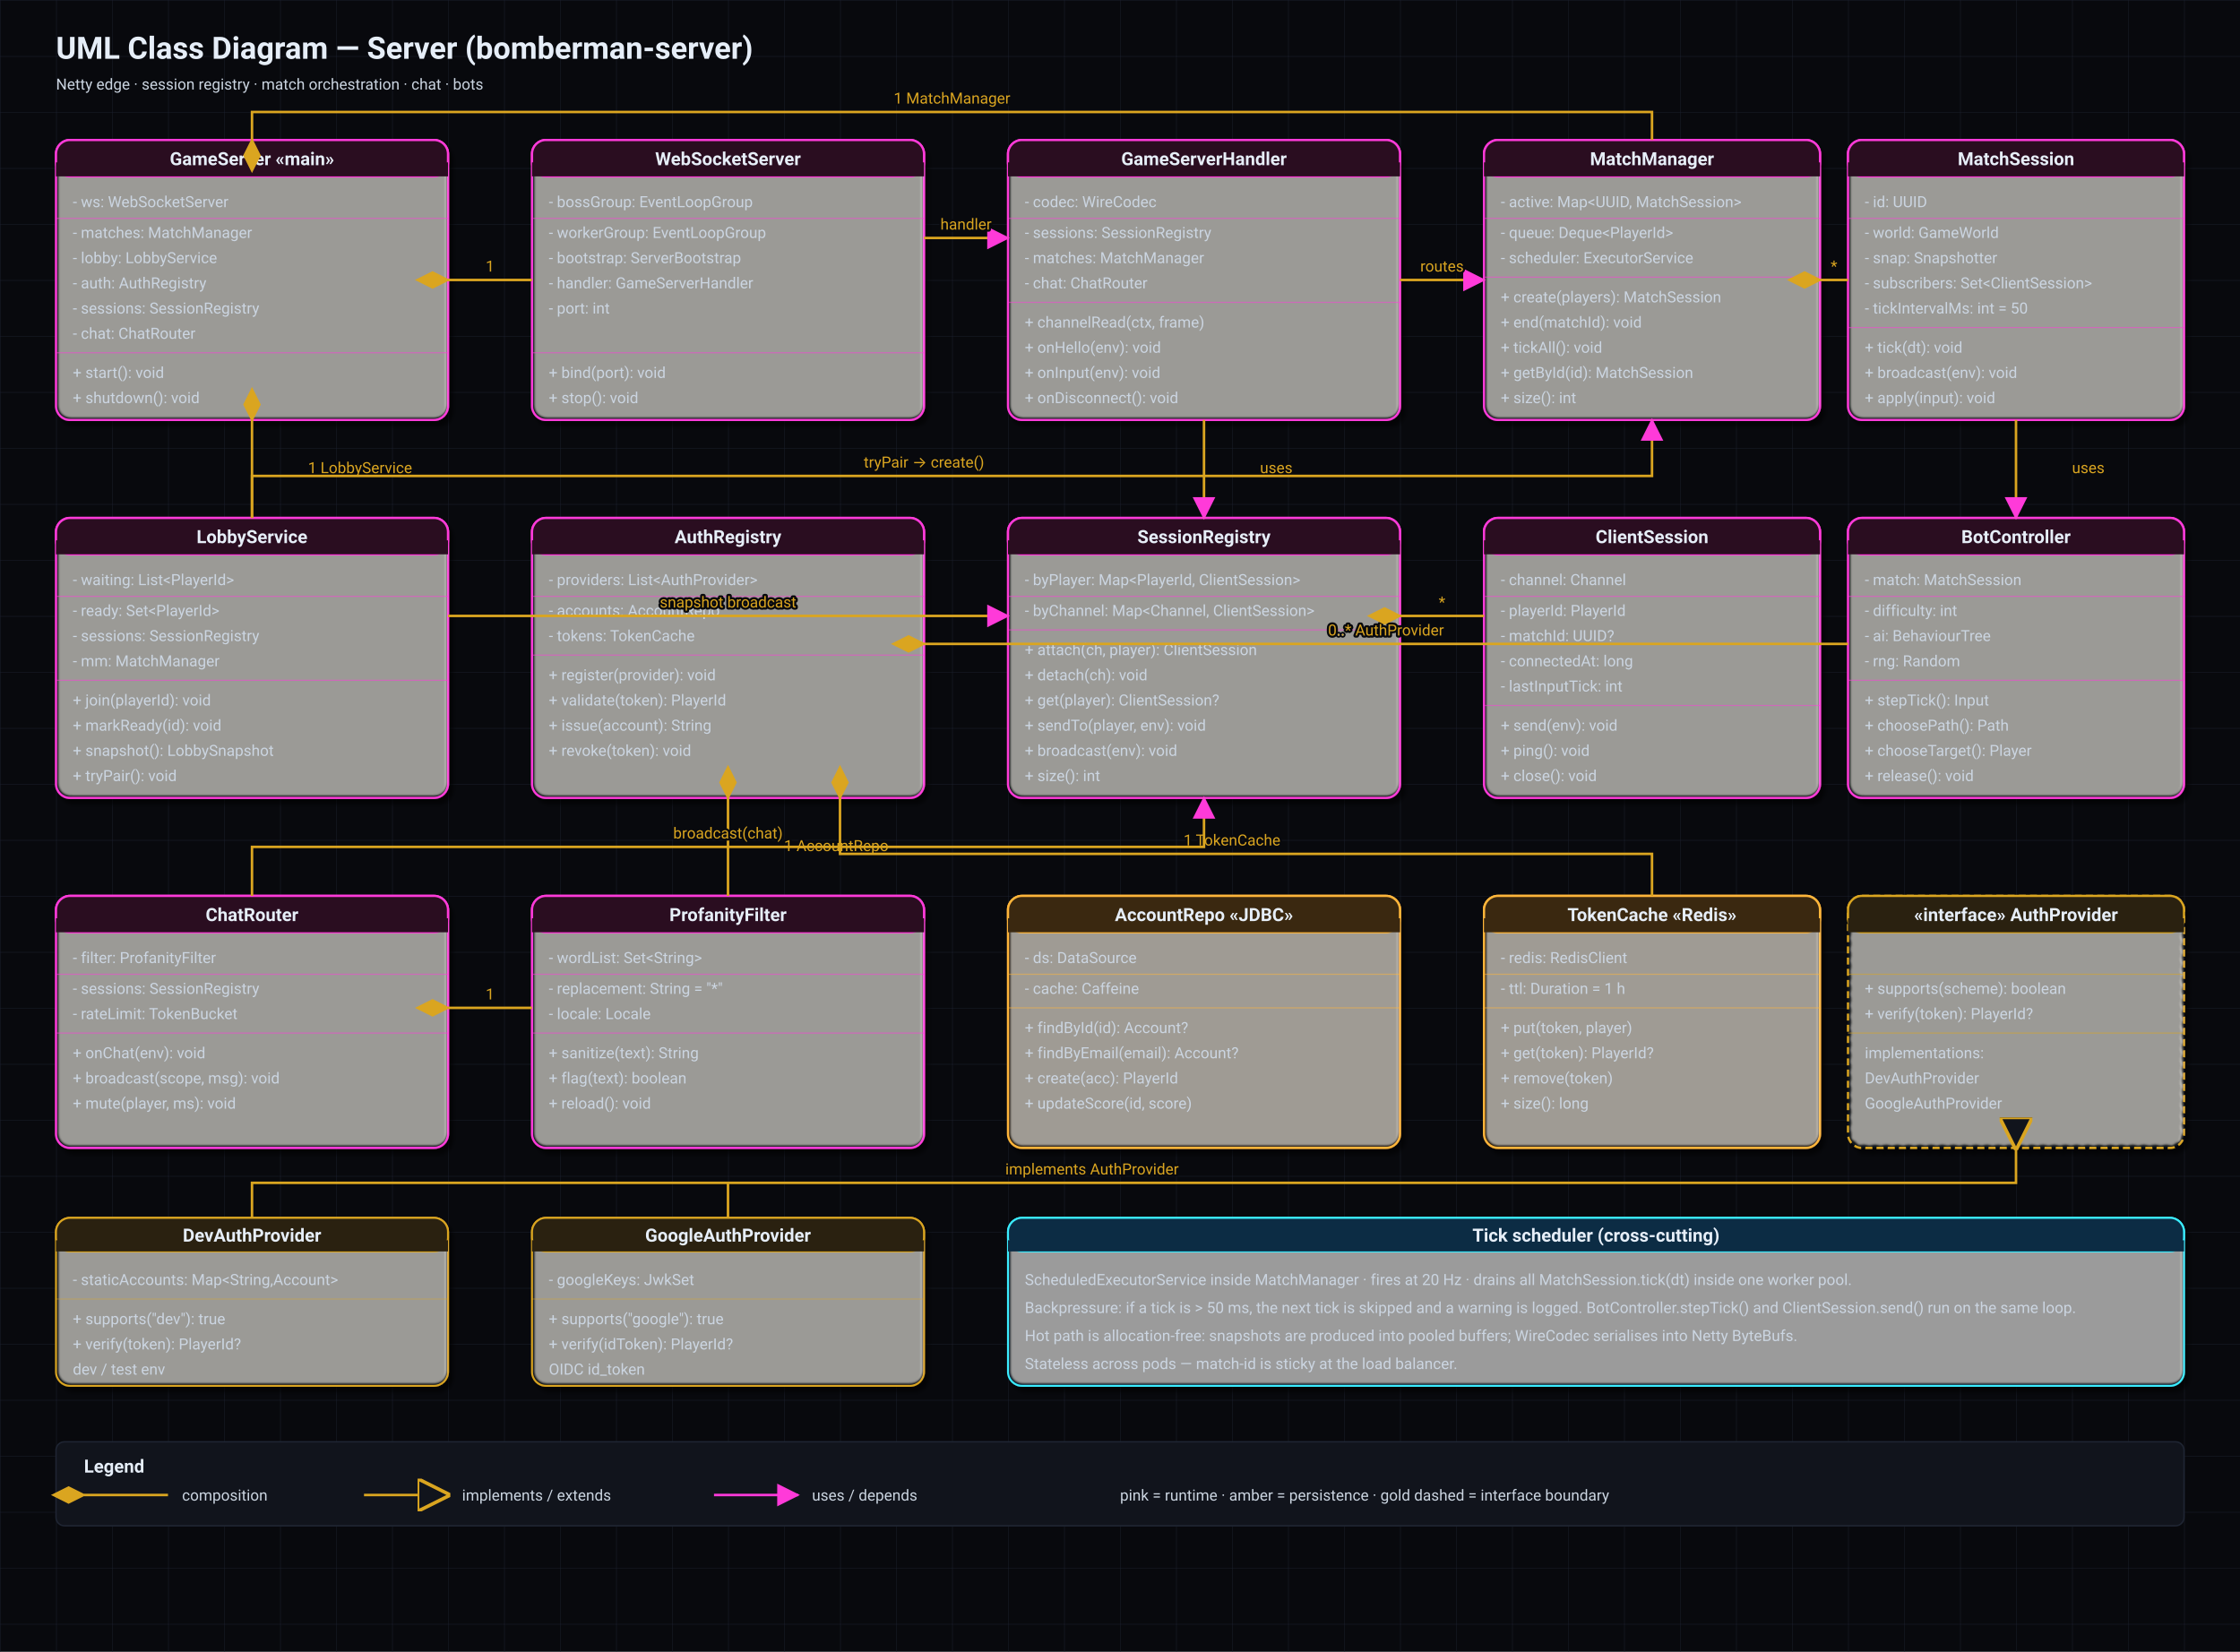
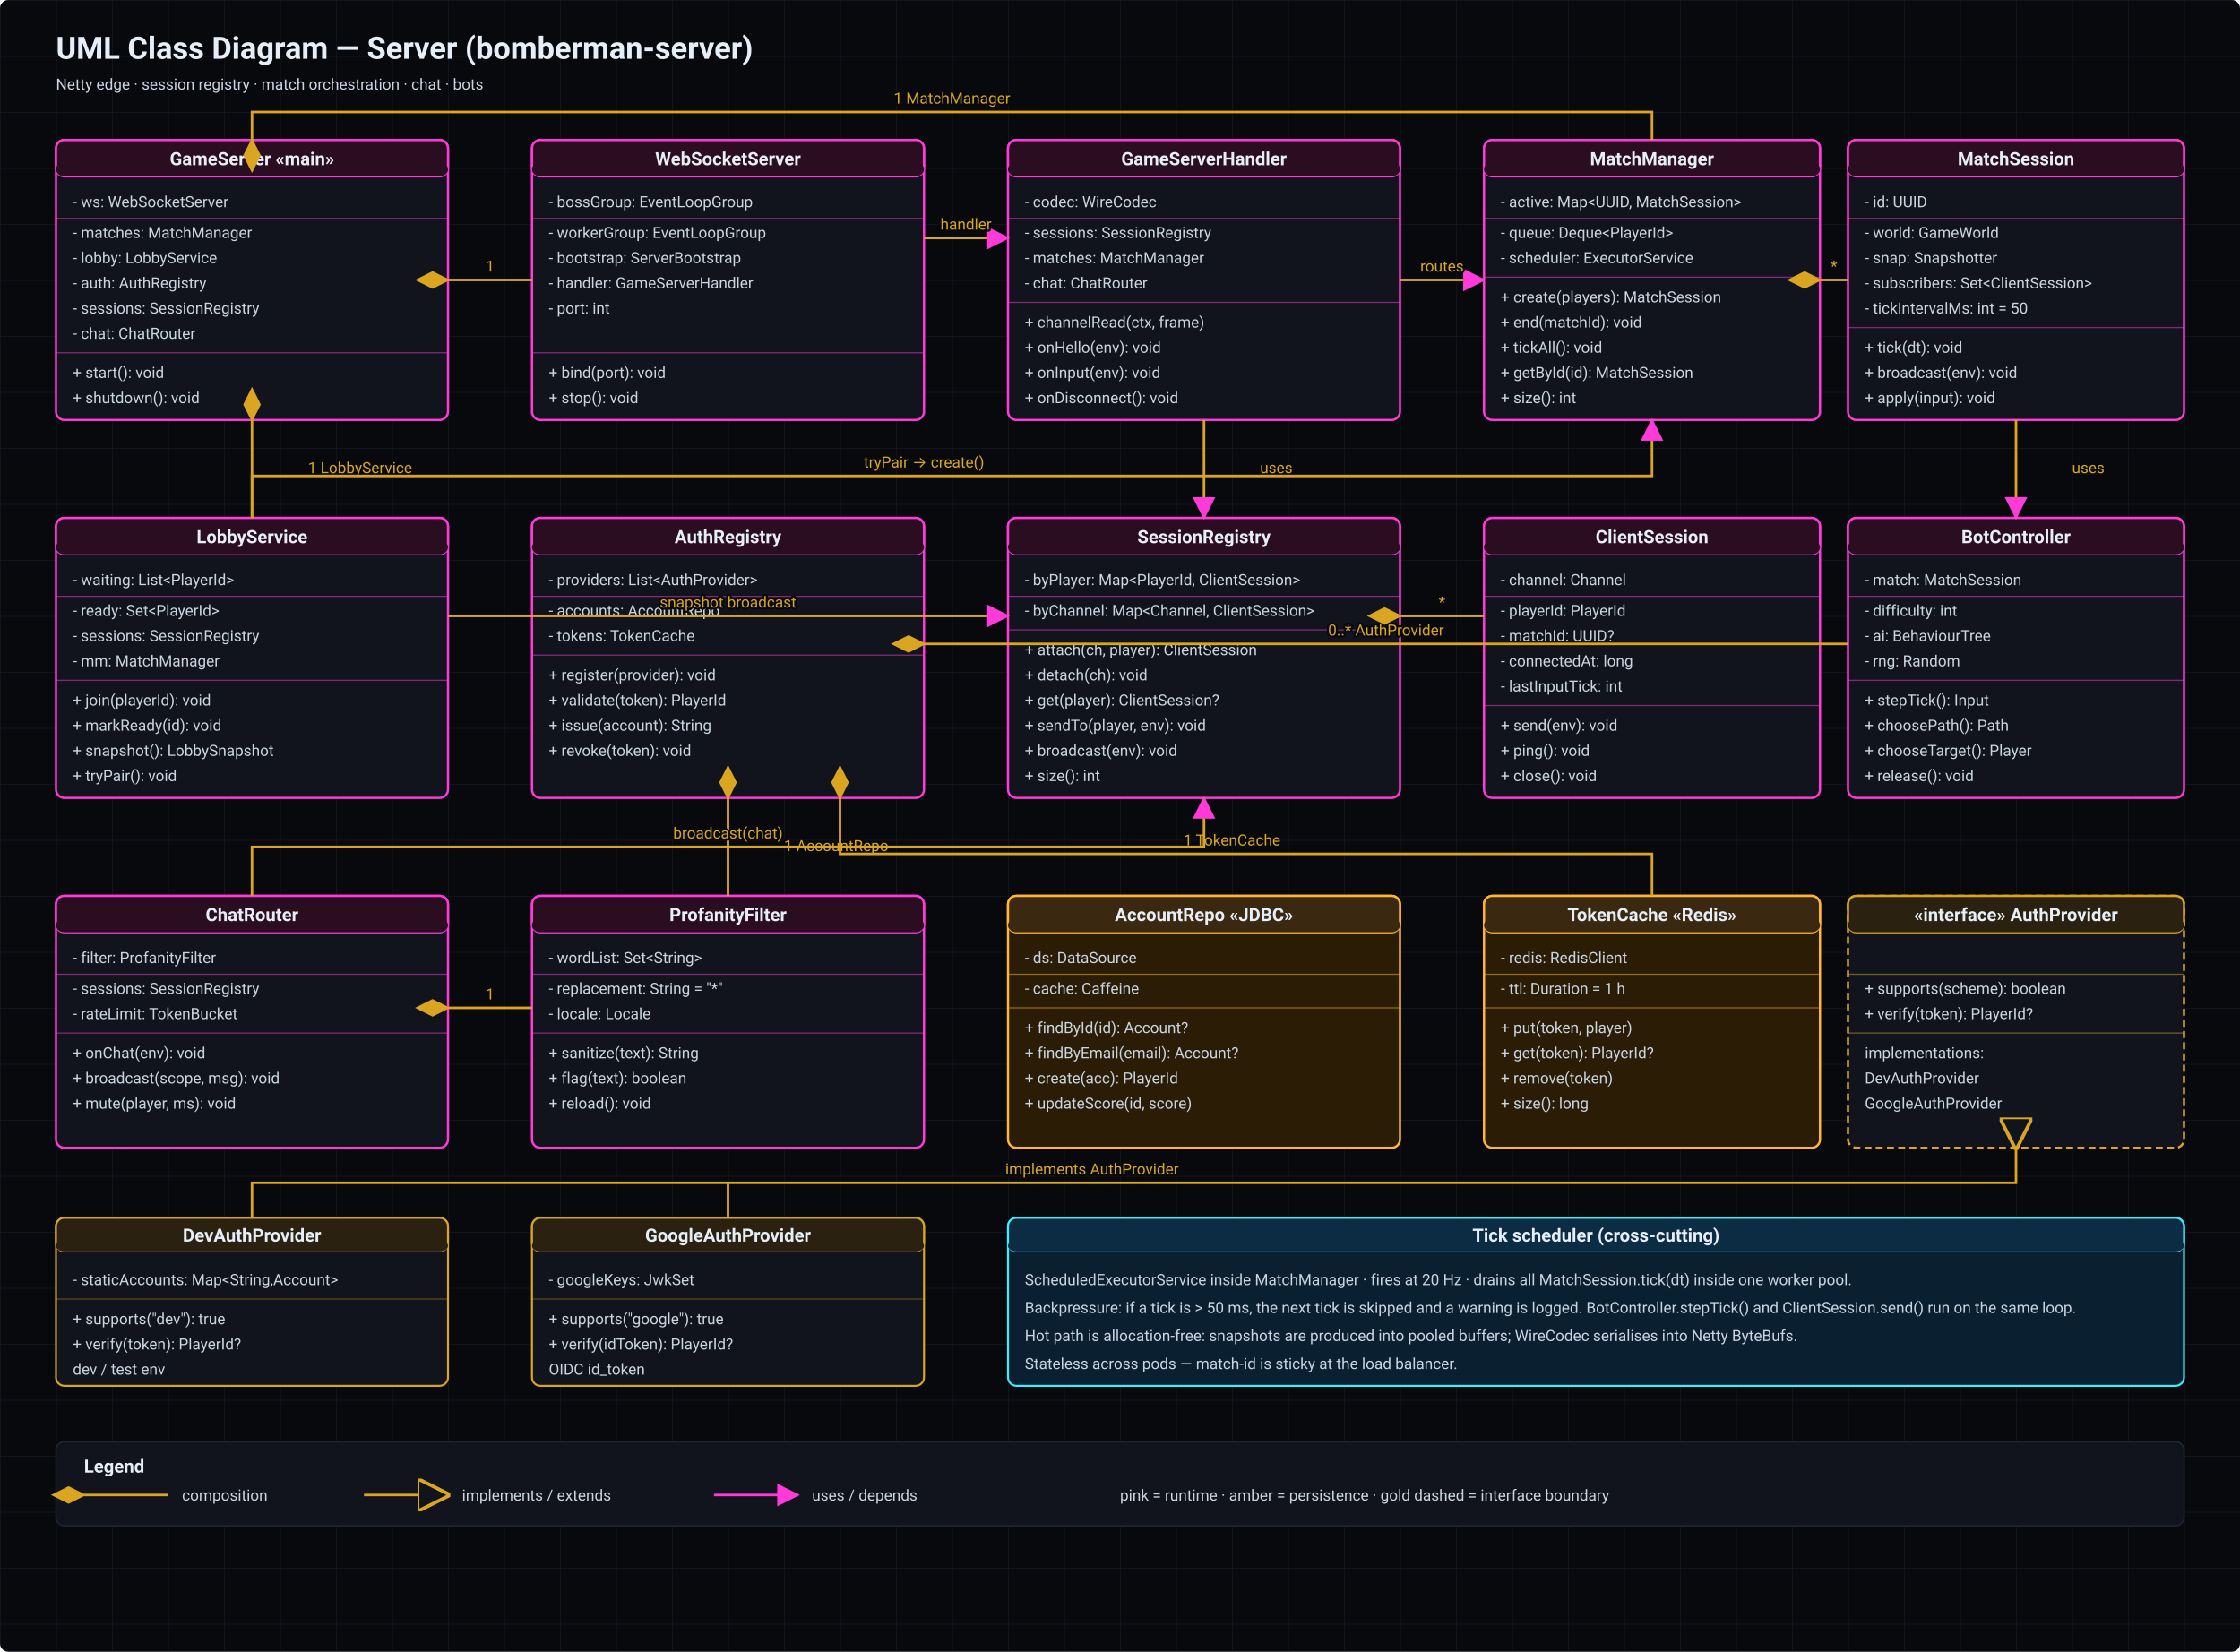
<svg xmlns="http://www.w3.org/2000/svg" viewBox="0 0 1600 1180" preserveAspectRatio="xMidYMid meet" role="img" aria-labelledby="title desc">
+   <style>
+     rect { rx: 6; ry: 6; }
+     text { font-family: -apple-system, "Segoe UI", Roboto, sans-serif; fill: #e8eef8; }
+     .ttl { font-weight: 700; font-size: 14px; }
+     .sub { font-size: 12px; fill: #9aa6b8; }
+     .edge { font-size: 11px; fill: #c5cbd6; }
+   </style>
  <defs>
-     <filter id="bx-3d-bevel" x="-10%" y="-10%" width="120%" height="120%">
-       <feGaussianBlur in="SourceAlpha" stdDeviation="1.5" result="blur" />
-       <feOffset in="blur" dx="3" dy="4" result="dropshadowAlpha" />
-       <feFlood flood-color="#000" flood-opacity="0.55" />
-       <feComposite in2="dropshadowAlpha" operator="in" result="dropshadow" />
-       <feSpecularLighting in="blur" surfaceScale="2.4" specularConstant="0.55" specularExponent="22" lighting-color="#fff8e7" result="specOut">
-         <feDistantLight azimuth="-45" elevation="65" />
-       </feSpecularLighting>
-       <feComposite in="specOut" in2="SourceAlpha" operator="in" result="specOut2" />
-       <feComposite in="SourceGraphic" in2="specOut2" operator="arithmetic" k1="0" k2="1" k3="1" k4="0" result="litPaint" />
-       <feMerge>
-         <feMergeNode in="dropshadow" />
-         <feMergeNode in="litPaint" />
-       </feMerge>
-     </filter>
    <pattern id="grid" width="40" height="40" patternUnits="userSpaceOnUse">
      <path d="M 40 0 L 0 0 0 40" fill="none" stroke="#1f2533" stroke-width="0.5" />
    </pattern>
    <marker id="arrCyan" viewBox="0 0 12 12" refX="11" refY="6" markerWidth="9" markerHeight="9" orient="auto-start-reverse">
      <path d="M0,0 L12,6 L0,12 z" fill="#3aedff" />
    </marker>
    <marker id="arrPink" viewBox="0 0 12 12" refX="11" refY="6" markerWidth="9" markerHeight="9" orient="auto-start-reverse">
      <path d="M0,0 L12,6 L0,12 z" fill="#ff3ad9" />
    </marker>
    <marker id="arrInherit" viewBox="0 0 14 14" refX="13" refY="7" markerWidth="13" markerHeight="13" orient="auto">
      <path d="M0,0 L14,7 L0,14 z" fill="#11141c" stroke="#daa520" stroke-width="1.5" />
    </marker>
    <marker id="arrCompose" viewBox="0 0 16 8" refX="15" refY="4" markerWidth="14" markerHeight="8" orient="auto">
      <path d="M0,4 L8,0 L16,4 L8,8 z" fill="#daa520" />
    </marker>
  </defs>
  <style>
    text { fill: #e6eef8; font-family: -apple-system, "Segoe UI", Roboto, sans-serif; }
    .title { font-weight: 700; font-size: 22px; }
    .ttl { font-weight: 700; font-size: 13px; }
    .sub { font-size: 11px; fill: #cbd5e1; }
    .edge { font-size: 11px; fill: #daa520; paint-order: stroke; stroke: #08090d; stroke-width: 3px; stroke-linejoin: round; }
    .conn { fill: none; stroke-width: 1.8; stroke: #daa520; }
  </style>
  <rect x="0" y="0" width="1600" height="1180" fill="#08090d" />
  <rect x="0" y="0" width="1600" height="1180" fill="url(#grid)" />
  <text x="40" y="42" class="title" fill="#daa520">UML Class Diagram — Server (bomberman-server)</text>
  <text x="40" y="64" class="sub">Netty edge · session registry · match orchestration · chat · bots</text>
-   <rect x="40" y="100" width="280" height="200" rx="10" fill="#11141c" stroke="#ff3ad9" stroke-width="1.6" filter="url(#bx-3d-bevel)" />
+   <rect x="40" y="100" width="280" height="200" rx="10" fill="#11141c" stroke="#ff3ad9" stroke-width="1.6" />
  <rect x="40" y="100" width="280" height="26" rx="10" fill="#2a0d20" stroke="#ff3ad9" stroke-width="1.6" />
  <rect x="40" y="116" width="280" height="10" fill="#2a0d20" />
  <text x="180" y="118" text-anchor="middle" class="ttl" fill="#ff3ad9">GameServer  «main»</text>
  <line x1="40" y1="156" x2="320" y2="156" stroke="#ff3ad9" stroke-width="0.8" opacity="0.5" />
  <text x="52" y="148" class="sub">- ws: WebSocketServer</text>
  <text x="52" y="170" class="sub">- matches: MatchManager</text>
  <text x="52" y="188" class="sub">- lobby: LobbyService</text>
  <text x="52" y="206" class="sub">- auth: AuthRegistry</text>
  <text x="52" y="224" class="sub">- sessions: SessionRegistry</text>
  <text x="52" y="242" class="sub">- chat: ChatRouter</text>
  <line x1="40" y1="252" x2="320" y2="252" stroke="#ff3ad9" stroke-width="0.8" opacity="0.5" />
  <text x="52" y="270" class="sub">+ start(): void</text>
  <text x="52" y="288" class="sub">+ shutdown(): void</text>
-   <rect x="380" y="100" width="280" height="200" rx="10" fill="#11141c" stroke="#ff3ad9" stroke-width="1.6" filter="url(#bx-3d-bevel)" />
+   <rect x="380" y="100" width="280" height="200" rx="10" fill="#11141c" stroke="#ff3ad9" stroke-width="1.6" />
  <rect x="380" y="100" width="280" height="26" rx="10" fill="#2a0d20" stroke="#ff3ad9" stroke-width="1.6" />
  <rect x="380" y="116" width="280" height="10" fill="#2a0d20" />
  <text x="520" y="118" text-anchor="middle" class="ttl" fill="#ff3ad9">WebSocketServer</text>
  <line x1="380" y1="156" x2="660" y2="156" stroke="#ff3ad9" stroke-width="0.8" opacity="0.5" />
  <text x="392" y="148" class="sub">- bossGroup: EventLoopGroup</text>
  <text x="392" y="170" class="sub">- workerGroup: EventLoopGroup</text>
  <text x="392" y="188" class="sub">- bootstrap: ServerBootstrap</text>
  <text x="392" y="206" class="sub">- handler: GameServerHandler</text>
  <text x="392" y="224" class="sub">- port: int</text>
  <line x1="380" y1="252" x2="660" y2="252" stroke="#ff3ad9" stroke-width="0.8" opacity="0.5" />
  <text x="392" y="270" class="sub">+ bind(port): void</text>
  <text x="392" y="288" class="sub">+ stop(): void</text>
-   <rect x="720" y="100" width="280" height="200" rx="10" fill="#11141c" stroke="#ff3ad9" stroke-width="1.6" filter="url(#bx-3d-bevel)" />
+   <rect x="720" y="100" width="280" height="200" rx="10" fill="#11141c" stroke="#ff3ad9" stroke-width="1.6" />
  <rect x="720" y="100" width="280" height="26" rx="10" fill="#2a0d20" stroke="#ff3ad9" stroke-width="1.6" />
  <rect x="720" y="116" width="280" height="10" fill="#2a0d20" />
  <text x="860" y="118" text-anchor="middle" class="ttl" fill="#ff3ad9">GameServerHandler</text>
  <line x1="720" y1="156" x2="1000" y2="156" stroke="#ff3ad9" stroke-width="0.8" opacity="0.5" />
  <text x="732" y="148" class="sub">- codec: WireCodec</text>
  <text x="732" y="170" class="sub">- sessions: SessionRegistry</text>
  <text x="732" y="188" class="sub">- matches: MatchManager</text>
  <text x="732" y="206" class="sub">- chat: ChatRouter</text>
  <line x1="720" y1="216" x2="1000" y2="216" stroke="#ff3ad9" stroke-width="0.8" opacity="0.5" />
  <text x="732" y="234" class="sub">+ channelRead(ctx, frame)</text>
  <text x="732" y="252" class="sub">+ onHello(env): void</text>
  <text x="732" y="270" class="sub">+ onInput(env): void</text>
  <text x="732" y="288" class="sub">+ onDisconnect(): void</text>
-   <rect x="1060" y="100" width="240" height="200" rx="10" fill="#11141c" stroke="#ff3ad9" stroke-width="1.6" filter="url(#bx-3d-bevel)" />
+   <rect x="1060" y="100" width="240" height="200" rx="10" fill="#11141c" stroke="#ff3ad9" stroke-width="1.6" />
  <rect x="1060" y="100" width="240" height="26" rx="10" fill="#2a0d20" stroke="#ff3ad9" stroke-width="1.6" />
  <rect x="1060" y="116" width="240" height="10" fill="#2a0d20" />
  <text x="1180" y="118" text-anchor="middle" class="ttl" fill="#ff3ad9">MatchManager</text>
  <line x1="1060" y1="156" x2="1300" y2="156" stroke="#ff3ad9" stroke-width="0.8" opacity="0.5" />
  <text x="1072" y="148" class="sub">- active: Map&lt;UUID, MatchSession&gt;</text>
  <text x="1072" y="170" class="sub">- queue: Deque&lt;PlayerId&gt;</text>
  <text x="1072" y="188" class="sub">- scheduler: ExecutorService</text>
  <line x1="1060" y1="198" x2="1300" y2="198" stroke="#ff3ad9" stroke-width="0.8" opacity="0.5" />
  <text x="1072" y="216" class="sub">+ create(players): MatchSession</text>
  <text x="1072" y="234" class="sub">+ end(matchId): void</text>
  <text x="1072" y="252" class="sub">+ tickAll(): void</text>
  <text x="1072" y="270" class="sub">+ getById(id): MatchSession</text>
  <text x="1072" y="288" class="sub">+ size(): int</text>
-   <rect x="1320" y="100" width="240" height="200" rx="10" fill="#11141c" stroke="#ff3ad9" stroke-width="1.6" filter="url(#bx-3d-bevel)" />
+   <rect x="1320" y="100" width="240" height="200" rx="10" fill="#11141c" stroke="#ff3ad9" stroke-width="1.6" />
  <rect x="1320" y="100" width="240" height="26" rx="10" fill="#2a0d20" stroke="#ff3ad9" stroke-width="1.6" />
  <rect x="1320" y="116" width="240" height="10" fill="#2a0d20" />
  <text x="1440" y="118" text-anchor="middle" class="ttl" fill="#ff3ad9">MatchSession</text>
  <line x1="1320" y1="156" x2="1560" y2="156" stroke="#ff3ad9" stroke-width="0.8" opacity="0.5" />
  <text x="1332" y="148" class="sub">- id: UUID</text>
  <text x="1332" y="170" class="sub">- world: GameWorld</text>
  <text x="1332" y="188" class="sub">- snap: Snapshotter</text>
  <text x="1332" y="206" class="sub">- subscribers: Set&lt;ClientSession&gt;</text>
  <text x="1332" y="224" class="sub">- tickIntervalMs: int = 50</text>
  <line x1="1320" y1="234" x2="1560" y2="234" stroke="#ff3ad9" stroke-width="0.8" opacity="0.5" />
  <text x="1332" y="252" class="sub">+ tick(dt): void</text>
  <text x="1332" y="270" class="sub">+ broadcast(env): void</text>
  <text x="1332" y="288" class="sub">+ apply(input): void</text>
-   <rect x="40" y="370" width="280" height="200" rx="10" fill="#11141c" stroke="#ff3ad9" stroke-width="1.6" filter="url(#bx-3d-bevel)" />
+   <rect x="40" y="370" width="280" height="200" rx="10" fill="#11141c" stroke="#ff3ad9" stroke-width="1.6" />
  <rect x="40" y="370" width="280" height="26" rx="10" fill="#2a0d20" stroke="#ff3ad9" stroke-width="1.6" />
  <rect x="40" y="386" width="280" height="10" fill="#2a0d20" />
  <text x="180" y="388" text-anchor="middle" class="ttl" fill="#ff3ad9">LobbyService</text>
  <line x1="40" y1="426" x2="320" y2="426" stroke="#ff3ad9" stroke-width="0.8" opacity="0.5" />
  <text x="52" y="418" class="sub">- waiting: List&lt;PlayerId&gt;</text>
  <text x="52" y="440" class="sub">- ready: Set&lt;PlayerId&gt;</text>
  <text x="52" y="458" class="sub">- sessions: SessionRegistry</text>
  <text x="52" y="476" class="sub">- mm: MatchManager</text>
  <line x1="40" y1="486" x2="320" y2="486" stroke="#ff3ad9" stroke-width="0.8" opacity="0.5" />
  <text x="52" y="504" class="sub">+ join(playerId): void</text>
  <text x="52" y="522" class="sub">+ markReady(id): void</text>
  <text x="52" y="540" class="sub">+ snapshot(): LobbySnapshot</text>
  <text x="52" y="558" class="sub">+ tryPair(): void</text>
-   <rect x="380" y="370" width="280" height="200" rx="10" fill="#11141c" stroke="#ff3ad9" stroke-width="1.6" filter="url(#bx-3d-bevel)" />
+   <rect x="380" y="370" width="280" height="200" rx="10" fill="#11141c" stroke="#ff3ad9" stroke-width="1.6" />
  <rect x="380" y="370" width="280" height="26" rx="10" fill="#2a0d20" stroke="#ff3ad9" stroke-width="1.6" />
  <rect x="380" y="386" width="280" height="10" fill="#2a0d20" />
  <text x="520" y="388" text-anchor="middle" class="ttl" fill="#ff3ad9">AuthRegistry</text>
  <line x1="380" y1="426" x2="660" y2="426" stroke="#ff3ad9" stroke-width="0.8" opacity="0.5" />
  <text x="392" y="418" class="sub">- providers: List&lt;AuthProvider&gt;</text>
  <text x="392" y="440" class="sub">- accounts: AccountRepo</text>
  <text x="392" y="458" class="sub">- tokens: TokenCache</text>
  <line x1="380" y1="468" x2="660" y2="468" stroke="#ff3ad9" stroke-width="0.8" opacity="0.5" />
  <text x="392" y="486" class="sub">+ register(provider): void</text>
  <text x="392" y="504" class="sub">+ validate(token): PlayerId</text>
  <text x="392" y="522" class="sub">+ issue(account): String</text>
  <text x="392" y="540" class="sub">+ revoke(token): void</text>
-   <rect x="720" y="370" width="280" height="200" rx="10" fill="#11141c" stroke="#ff3ad9" stroke-width="1.6" filter="url(#bx-3d-bevel)" />
+   <rect x="720" y="370" width="280" height="200" rx="10" fill="#11141c" stroke="#ff3ad9" stroke-width="1.6" />
  <rect x="720" y="370" width="280" height="26" rx="10" fill="#2a0d20" stroke="#ff3ad9" stroke-width="1.6" />
  <rect x="720" y="386" width="280" height="10" fill="#2a0d20" />
  <text x="860" y="388" text-anchor="middle" class="ttl" fill="#ff3ad9">SessionRegistry</text>
  <line x1="720" y1="426" x2="1000" y2="426" stroke="#ff3ad9" stroke-width="0.8" opacity="0.5" />
  <text x="732" y="418" class="sub">- byPlayer: Map&lt;PlayerId, ClientSession&gt;</text>
  <text x="732" y="440" class="sub">- byChannel: Map&lt;Channel, ClientSession&gt;</text>
  <line x1="720" y1="450" x2="1000" y2="450" stroke="#ff3ad9" stroke-width="0.8" opacity="0.5" />
  <text x="732" y="468" class="sub">+ attach(ch, player): ClientSession</text>
  <text x="732" y="486" class="sub">+ detach(ch): void</text>
  <text x="732" y="504" class="sub">+ get(player): ClientSession?</text>
  <text x="732" y="522" class="sub">+ sendTo(player, env): void</text>
  <text x="732" y="540" class="sub">+ broadcast(env): void</text>
  <text x="732" y="558" class="sub">+ size(): int</text>
-   <rect x="1060" y="370" width="240" height="200" rx="10" fill="#11141c" stroke="#ff3ad9" stroke-width="1.6" filter="url(#bx-3d-bevel)" />
+   <rect x="1060" y="370" width="240" height="200" rx="10" fill="#11141c" stroke="#ff3ad9" stroke-width="1.6" />
  <rect x="1060" y="370" width="240" height="26" rx="10" fill="#2a0d20" stroke="#ff3ad9" stroke-width="1.6" />
  <rect x="1060" y="386" width="240" height="10" fill="#2a0d20" />
  <text x="1180" y="388" text-anchor="middle" class="ttl" fill="#ff3ad9">ClientSession</text>
  <line x1="1060" y1="426" x2="1300" y2="426" stroke="#ff3ad9" stroke-width="0.8" opacity="0.5" />
  <text x="1072" y="418" class="sub">- channel: Channel</text>
  <text x="1072" y="440" class="sub">- playerId: PlayerId</text>
  <text x="1072" y="458" class="sub">- matchId: UUID?</text>
  <text x="1072" y="476" class="sub">- connectedAt: long</text>
  <text x="1072" y="494" class="sub">- lastInputTick: int</text>
  <line x1="1060" y1="504" x2="1300" y2="504" stroke="#ff3ad9" stroke-width="0.8" opacity="0.5" />
  <text x="1072" y="522" class="sub">+ send(env): void</text>
  <text x="1072" y="540" class="sub">+ ping(): void</text>
  <text x="1072" y="558" class="sub">+ close(): void</text>
-   <rect x="1320" y="370" width="240" height="200" rx="10" fill="#11141c" stroke="#ff3ad9" stroke-width="1.6" filter="url(#bx-3d-bevel)" />
+   <rect x="1320" y="370" width="240" height="200" rx="10" fill="#11141c" stroke="#ff3ad9" stroke-width="1.6" />
  <rect x="1320" y="370" width="240" height="26" rx="10" fill="#2a0d20" stroke="#ff3ad9" stroke-width="1.6" />
  <rect x="1320" y="386" width="240" height="10" fill="#2a0d20" />
  <text x="1440" y="388" text-anchor="middle" class="ttl" fill="#ff3ad9">BotController</text>
  <line x1="1320" y1="426" x2="1560" y2="426" stroke="#ff3ad9" stroke-width="0.8" opacity="0.5" />
  <text x="1332" y="418" class="sub">- match: MatchSession</text>
  <text x="1332" y="440" class="sub">- difficulty: int</text>
  <text x="1332" y="458" class="sub">- ai: BehaviourTree</text>
  <text x="1332" y="476" class="sub">- rng: Random</text>
  <line x1="1320" y1="486" x2="1560" y2="486" stroke="#ff3ad9" stroke-width="0.8" opacity="0.5" />
  <text x="1332" y="504" class="sub">+ stepTick(): Input</text>
  <text x="1332" y="522" class="sub">+ choosePath(): Path</text>
  <text x="1332" y="540" class="sub">+ chooseTarget(): Player</text>
  <text x="1332" y="558" class="sub">+ release(): void</text>
-   <rect x="40" y="640" width="280" height="180" rx="10" fill="#11141c" stroke="#ff3ad9" stroke-width="1.6" filter="url(#bx-3d-bevel)" />
+   <rect x="40" y="640" width="280" height="180" rx="10" fill="#11141c" stroke="#ff3ad9" stroke-width="1.6" />
  <rect x="40" y="640" width="280" height="26" rx="10" fill="#2a0d20" stroke="#ff3ad9" stroke-width="1.6" />
  <rect x="40" y="656" width="280" height="10" fill="#2a0d20" />
  <text x="180" y="658" text-anchor="middle" class="ttl" fill="#ff3ad9">ChatRouter</text>
  <line x1="40" y1="696" x2="320" y2="696" stroke="#ff3ad9" stroke-width="0.8" opacity="0.5" />
  <text x="52" y="688" class="sub">- filter: ProfanityFilter</text>
  <text x="52" y="710" class="sub">- sessions: SessionRegistry</text>
  <text x="52" y="728" class="sub">- rateLimit: TokenBucket</text>
  <line x1="40" y1="738" x2="320" y2="738" stroke="#ff3ad9" stroke-width="0.8" opacity="0.5" />
  <text x="52" y="756" class="sub">+ onChat(env): void</text>
  <text x="52" y="774" class="sub">+ broadcast(scope, msg): void</text>
  <text x="52" y="792" class="sub">+ mute(player, ms): void</text>
-   <rect x="380" y="640" width="280" height="180" rx="10" fill="#11141c" stroke="#ff3ad9" stroke-width="1.6" filter="url(#bx-3d-bevel)" />
+   <rect x="380" y="640" width="280" height="180" rx="10" fill="#11141c" stroke="#ff3ad9" stroke-width="1.6" />
  <rect x="380" y="640" width="280" height="26" rx="10" fill="#2a0d20" stroke="#ff3ad9" stroke-width="1.6" />
  <rect x="380" y="656" width="280" height="10" fill="#2a0d20" />
  <text x="520" y="658" text-anchor="middle" class="ttl" fill="#ff3ad9">ProfanityFilter</text>
  <line x1="380" y1="696" x2="660" y2="696" stroke="#ff3ad9" stroke-width="0.8" opacity="0.5" />
  <text x="392" y="688" class="sub">- wordList: Set&lt;String&gt;</text>
  <text x="392" y="710" class="sub">- replacement: String = "*"</text>
  <text x="392" y="728" class="sub">- locale: Locale</text>
  <line x1="380" y1="738" x2="660" y2="738" stroke="#ff3ad9" stroke-width="0.8" opacity="0.5" />
  <text x="392" y="756" class="sub">+ sanitize(text): String</text>
  <text x="392" y="774" class="sub">+ flag(text): boolean</text>
  <text x="392" y="792" class="sub">+ reload(): void</text>
-   <rect x="720" y="640" width="280" height="180" rx="10" fill="#2b1d05" stroke="#ffb53a" stroke-width="1.6" filter="url(#bx-3d-bevel)" />
+   <rect x="720" y="640" width="280" height="180" rx="10" fill="#2b1d05" stroke="#ffb53a" stroke-width="1.6" />
  <rect x="720" y="640" width="280" height="26" rx="10" fill="#3a2810" stroke="#ffb53a" stroke-width="1.6" />
  <rect x="720" y="656" width="280" height="10" fill="#3a2810" />
  <text x="860" y="658" text-anchor="middle" class="ttl" fill="#ffb53a">AccountRepo  «JDBC»</text>
  <line x1="720" y1="696" x2="1000" y2="696" stroke="#ffb53a" stroke-width="0.8" opacity="0.5" />
  <text x="732" y="688" class="sub">- ds: DataSource</text>
  <text x="732" y="710" class="sub">- cache: Caffeine</text>
  <line x1="720" y1="720" x2="1000" y2="720" stroke="#ffb53a" stroke-width="0.8" opacity="0.5" />
  <text x="732" y="738" class="sub">+ findById(id): Account?</text>
  <text x="732" y="756" class="sub">+ findByEmail(email): Account?</text>
  <text x="732" y="774" class="sub">+ create(acc): PlayerId</text>
  <text x="732" y="792" class="sub">+ updateScore(id, score)</text>
-   <rect x="1060" y="640" width="240" height="180" rx="10" fill="#2b1d05" stroke="#ffb53a" stroke-width="1.6" filter="url(#bx-3d-bevel)" />
+   <rect x="1060" y="640" width="240" height="180" rx="10" fill="#2b1d05" stroke="#ffb53a" stroke-width="1.6" />
  <rect x="1060" y="640" width="240" height="26" rx="10" fill="#3a2810" stroke="#ffb53a" stroke-width="1.6" />
  <rect x="1060" y="656" width="240" height="10" fill="#3a2810" />
  <text x="1180" y="658" text-anchor="middle" class="ttl" fill="#ffb53a">TokenCache  «Redis»</text>
  <line x1="1060" y1="696" x2="1300" y2="696" stroke="#ffb53a" stroke-width="0.8" opacity="0.5" />
  <text x="1072" y="688" class="sub">- redis: RedisClient</text>
  <text x="1072" y="710" class="sub">- ttl: Duration = 1 h</text>
  <line x1="1060" y1="720" x2="1300" y2="720" stroke="#ffb53a" stroke-width="0.8" opacity="0.5" />
  <text x="1072" y="738" class="sub">+ put(token, player)</text>
  <text x="1072" y="756" class="sub">+ get(token): PlayerId?</text>
  <text x="1072" y="774" class="sub">+ remove(token)</text>
  <text x="1072" y="792" class="sub">+ size(): long</text>
-   <rect x="1320" y="640" width="240" height="180" rx="10" fill="#11141c" stroke="#daa520" stroke-width="1.6" stroke-dasharray="5 3" filter="url(#bx-3d-bevel)" />
+   <rect x="1320" y="640" width="240" height="180" rx="10" fill="#11141c" stroke="#daa520" stroke-width="1.6" stroke-dasharray="5 3" />
  <rect x="1320" y="640" width="240" height="26" rx="10" fill="#2a2110" stroke="#daa520" stroke-width="1.6" />
  <rect x="1320" y="656" width="240" height="10" fill="#2a2110" />
  <text x="1440" y="658" text-anchor="middle" class="ttl" fill="#daa520">«interface» AuthProvider</text>
  <line x1="1320" y1="696" x2="1560" y2="696" stroke="#daa520" stroke-width="0.8" opacity="0.5" />
  <text x="1332" y="710" class="sub">+ supports(scheme): boolean</text>
  <text x="1332" y="728" class="sub">+ verify(token): PlayerId?</text>
  <line x1="1320" y1="738" x2="1560" y2="738" stroke="#daa520" stroke-width="0.8" opacity="0.5" />
  <text x="1332" y="756" class="sub">implementations:</text>
  <text x="1332" y="774" class="sub" fill="#daa520">DevAuthProvider</text>
  <text x="1332" y="792" class="sub" fill="#daa520">GoogleAuthProvider</text>
-   <rect x="40" y="870" width="280" height="120" rx="10" fill="#11141c" stroke="#daa520" stroke-width="1.4" filter="url(#bx-3d-bevel)" />
+   <rect x="40" y="870" width="280" height="120" rx="10" fill="#11141c" stroke="#daa520" stroke-width="1.4" />
  <rect x="40" y="870" width="280" height="24" rx="10" fill="#2a2110" stroke="#daa520" stroke-width="1.4" />
  <rect x="40" y="886" width="280" height="8" fill="#2a2110" />
  <text x="180" y="887" text-anchor="middle" class="ttl" fill="#daa520">DevAuthProvider</text>
  <text x="52" y="918" class="sub">- staticAccounts: Map&lt;String,Account&gt;</text>
  <line x1="40" y1="928" x2="320" y2="928" stroke="#daa520" stroke-width="0.6" opacity="0.5" />
  <text x="52" y="946" class="sub">+ supports("dev"): true</text>
  <text x="52" y="964" class="sub">+ verify(token): PlayerId?</text>
  <text x="52" y="982" class="sub" fill="#94a3b8">dev / test env</text>
-   <rect x="380" y="870" width="280" height="120" rx="10" fill="#11141c" stroke="#daa520" stroke-width="1.4" filter="url(#bx-3d-bevel)" />
+   <rect x="380" y="870" width="280" height="120" rx="10" fill="#11141c" stroke="#daa520" stroke-width="1.4" />
  <rect x="380" y="870" width="280" height="24" rx="10" fill="#2a2110" stroke="#daa520" stroke-width="1.4" />
  <rect x="380" y="886" width="280" height="8" fill="#2a2110" />
  <text x="520" y="887" text-anchor="middle" class="ttl" fill="#daa520">GoogleAuthProvider</text>
  <text x="392" y="918" class="sub">- googleKeys: JwkSet</text>
  <line x1="380" y1="928" x2="660" y2="928" stroke="#daa520" stroke-width="0.6" opacity="0.5" />
  <text x="392" y="946" class="sub">+ supports("google"): true</text>
  <text x="392" y="964" class="sub">+ verify(idToken): PlayerId?</text>
  <text x="392" y="982" class="sub" fill="#94a3b8">OIDC id_token</text>
-   <rect x="720" y="870" width="840" height="120" rx="10" fill="#0a2030" stroke="#3aedff" stroke-width="1.4" filter="url(#bx-3d-bevel)" />
+   <rect x="720" y="870" width="840" height="120" rx="10" fill="#0a2030" stroke="#3aedff" stroke-width="1.4" />
  <rect x="720" y="870" width="840" height="24" rx="10" fill="#0c2c44" stroke="#3aedff" stroke-width="1.4" />
  <rect x="720" y="886" width="840" height="8" fill="#0c2c44" />
  <text x="1140" y="887" text-anchor="middle" class="ttl" fill="#3aedff">Tick scheduler  (cross-cutting)</text>
  <text x="732" y="918" class="sub">ScheduledExecutorService inside MatchManager · fires at 20 Hz · drains all MatchSession.tick(dt) inside one worker pool.</text>
  <text x="732" y="938" class="sub">Backpressure: if a tick is &gt; 50 ms, the next tick is skipped and a warning is logged. BotController.stepTick() and ClientSession.send() run on the same loop.</text>
  <text x="732" y="958" class="sub">Hot path is allocation-free: snapshots are produced into pooled buffers; WireCodec serialises into Netty ByteBufs.</text>
  <text x="732" y="978" class="sub" fill="#94a3b8">Stateless across pods — match-id is sticky at the load balancer.</text>
  <path class="conn" d="M 320,200 H 380" marker-start="url(#arrCompose)" />
  <text x="350" y="194" text-anchor="middle" class="edge">1</text>
  <path class="conn" d="M 180,100 V 80 H 1180 V 100" marker-start="url(#arrCompose)" />
  <text x="680" y="74" text-anchor="middle" class="edge">1  MatchManager</text>
  <path class="conn" d="M 180,300 V 370" marker-start="url(#arrCompose)" />
  <text x="220" y="338" class="edge">1  LobbyService</text>
  <path class="conn" d="M 660,170 H 720" marker-end="url(#arrPink)" stroke="#ff3ad9" />
  <text x="690" y="164" text-anchor="middle" class="edge" fill="#ff3ad9">handler</text>
  <path class="conn" d="M 860,300 V 370" marker-end="url(#arrPink)" stroke="#ff3ad9" />
  <text x="900" y="338" class="edge" fill="#ff3ad9">uses</text>
  <path class="conn" d="M 1000,200 H 1060" marker-end="url(#arrPink)" stroke="#ff3ad9" />
  <text x="1030" y="194" text-anchor="middle" class="edge" fill="#ff3ad9">routes</text>
  <path class="conn" d="M 1300,200 H 1320" marker-start="url(#arrCompose)" />
  <text x="1310" y="194" text-anchor="middle" class="edge">*</text>
  <path class="conn" d="M 1440,300 V 370" marker-end="url(#arrPink)" stroke="#ff3ad9" />
  <text x="1480" y="338" class="edge" fill="#ff3ad9">uses</text>
  <path class="conn" d="M 180,370 V 340 H 1180 V 300" marker-end="url(#arrPink)" stroke="#ff3ad9" />
  <text x="660" y="334" text-anchor="middle" class="edge" fill="#ff3ad9">tryPair → create()</text>
  <path class="conn" d="M 320,440 H 720" marker-end="url(#arrPink)" stroke="#ff3ad9" />
  <text x="520" y="434" text-anchor="middle" class="edge" fill="#ff3ad9">snapshot broadcast</text>
  <path class="conn" d="M 520,570 V 640" marker-start="url(#arrCompose)" />
  <text x="560" y="608" class="edge">1  AccountRepo</text>
  <path class="conn" d="M 600,570 V 610 H 1180 V 640" marker-start="url(#arrCompose)" />
  <text x="880" y="604" text-anchor="middle" class="edge">1  TokenCache</text>
  <path class="conn" d="M 660,460 H 1320" marker-start="url(#arrCompose)" />
  <text x="990" y="454" text-anchor="middle" class="edge">0..*  AuthProvider</text>
  <path class="conn" d="M 1440,820 V 845 H 180 V 870" marker-start="url(#arrInherit)" />
  <text x="780" y="839" text-anchor="middle" class="edge">implements AuthProvider</text>
  <path class="conn" d="M 520,845 V 870" />
  <path class="conn" d="M 1000,440 H 1060" marker-start="url(#arrCompose)" />
  <text x="1030" y="434" text-anchor="middle" class="edge">*</text>
  <path class="conn" d="M 320,720 H 380" marker-start="url(#arrCompose)" />
  <text x="350" y="714" text-anchor="middle" class="edge">1</text>
  <path class="conn" d="M 180,640 V 605 H 860 V 570" marker-end="url(#arrPink)" stroke="#ff3ad9" />
  <text x="520" y="599" text-anchor="middle" class="edge" fill="#ff3ad9">broadcast(chat)</text>
  <rect x="40" y="1030" width="1520" height="60" rx="6" fill="#11141c" stroke="#1f2533" stroke-width="1" />
  <text x="60" y="1052" class="ttl" fill="#daa520">Legend</text>
  <line x1="60" y1="1068" x2="120" y2="1068" stroke="#daa520" stroke-width="1.8" marker-start="url(#arrCompose)" />
  <text x="130" y="1072" class="sub">composition</text>
  <line x1="260" y1="1068" x2="320" y2="1068" stroke="#daa520" stroke-width="1.8" marker-end="url(#arrInherit)" />
  <text x="330" y="1072" class="sub">implements / extends</text>
  <line x1="510" y1="1068" x2="570" y2="1068" stroke="#ff3ad9" stroke-width="1.8" marker-end="url(#arrPink)" />
  <text x="580" y="1072" class="sub">uses / depends</text>
  <text x="800" y="1072" class="sub" fill="#94a3b8">pink = runtime · amber = persistence · gold dashed = interface boundary</text>
</svg>
